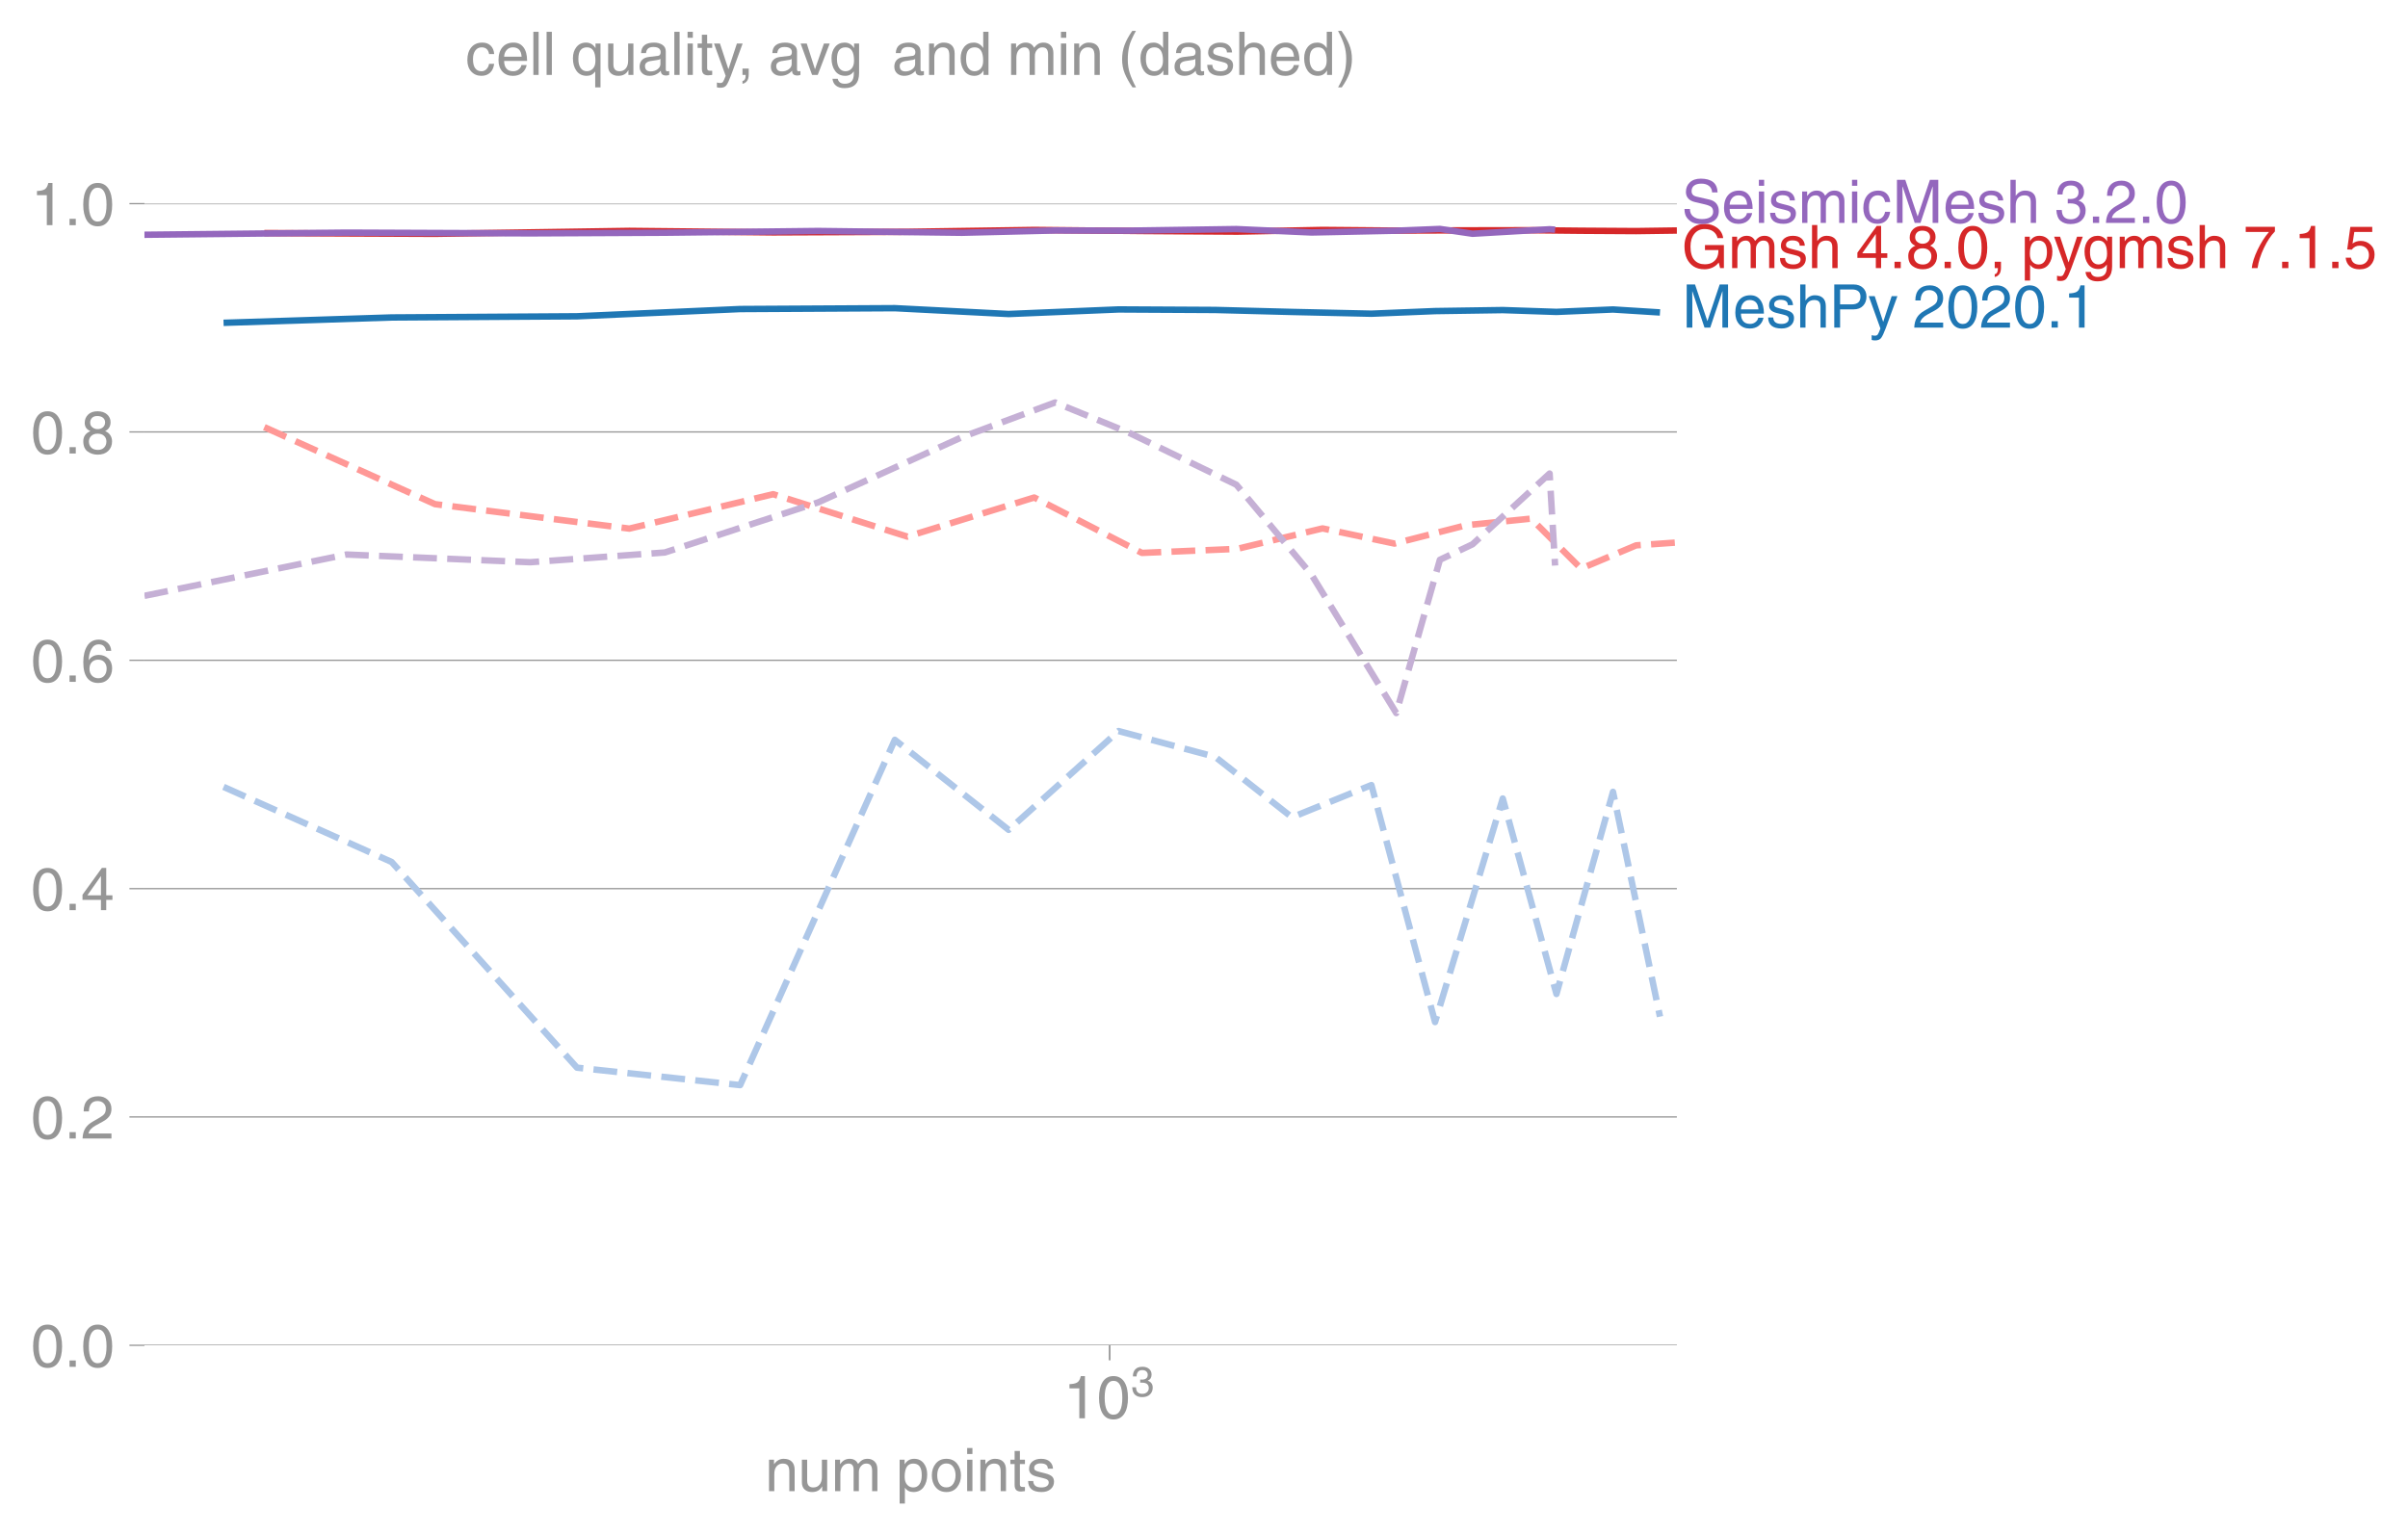
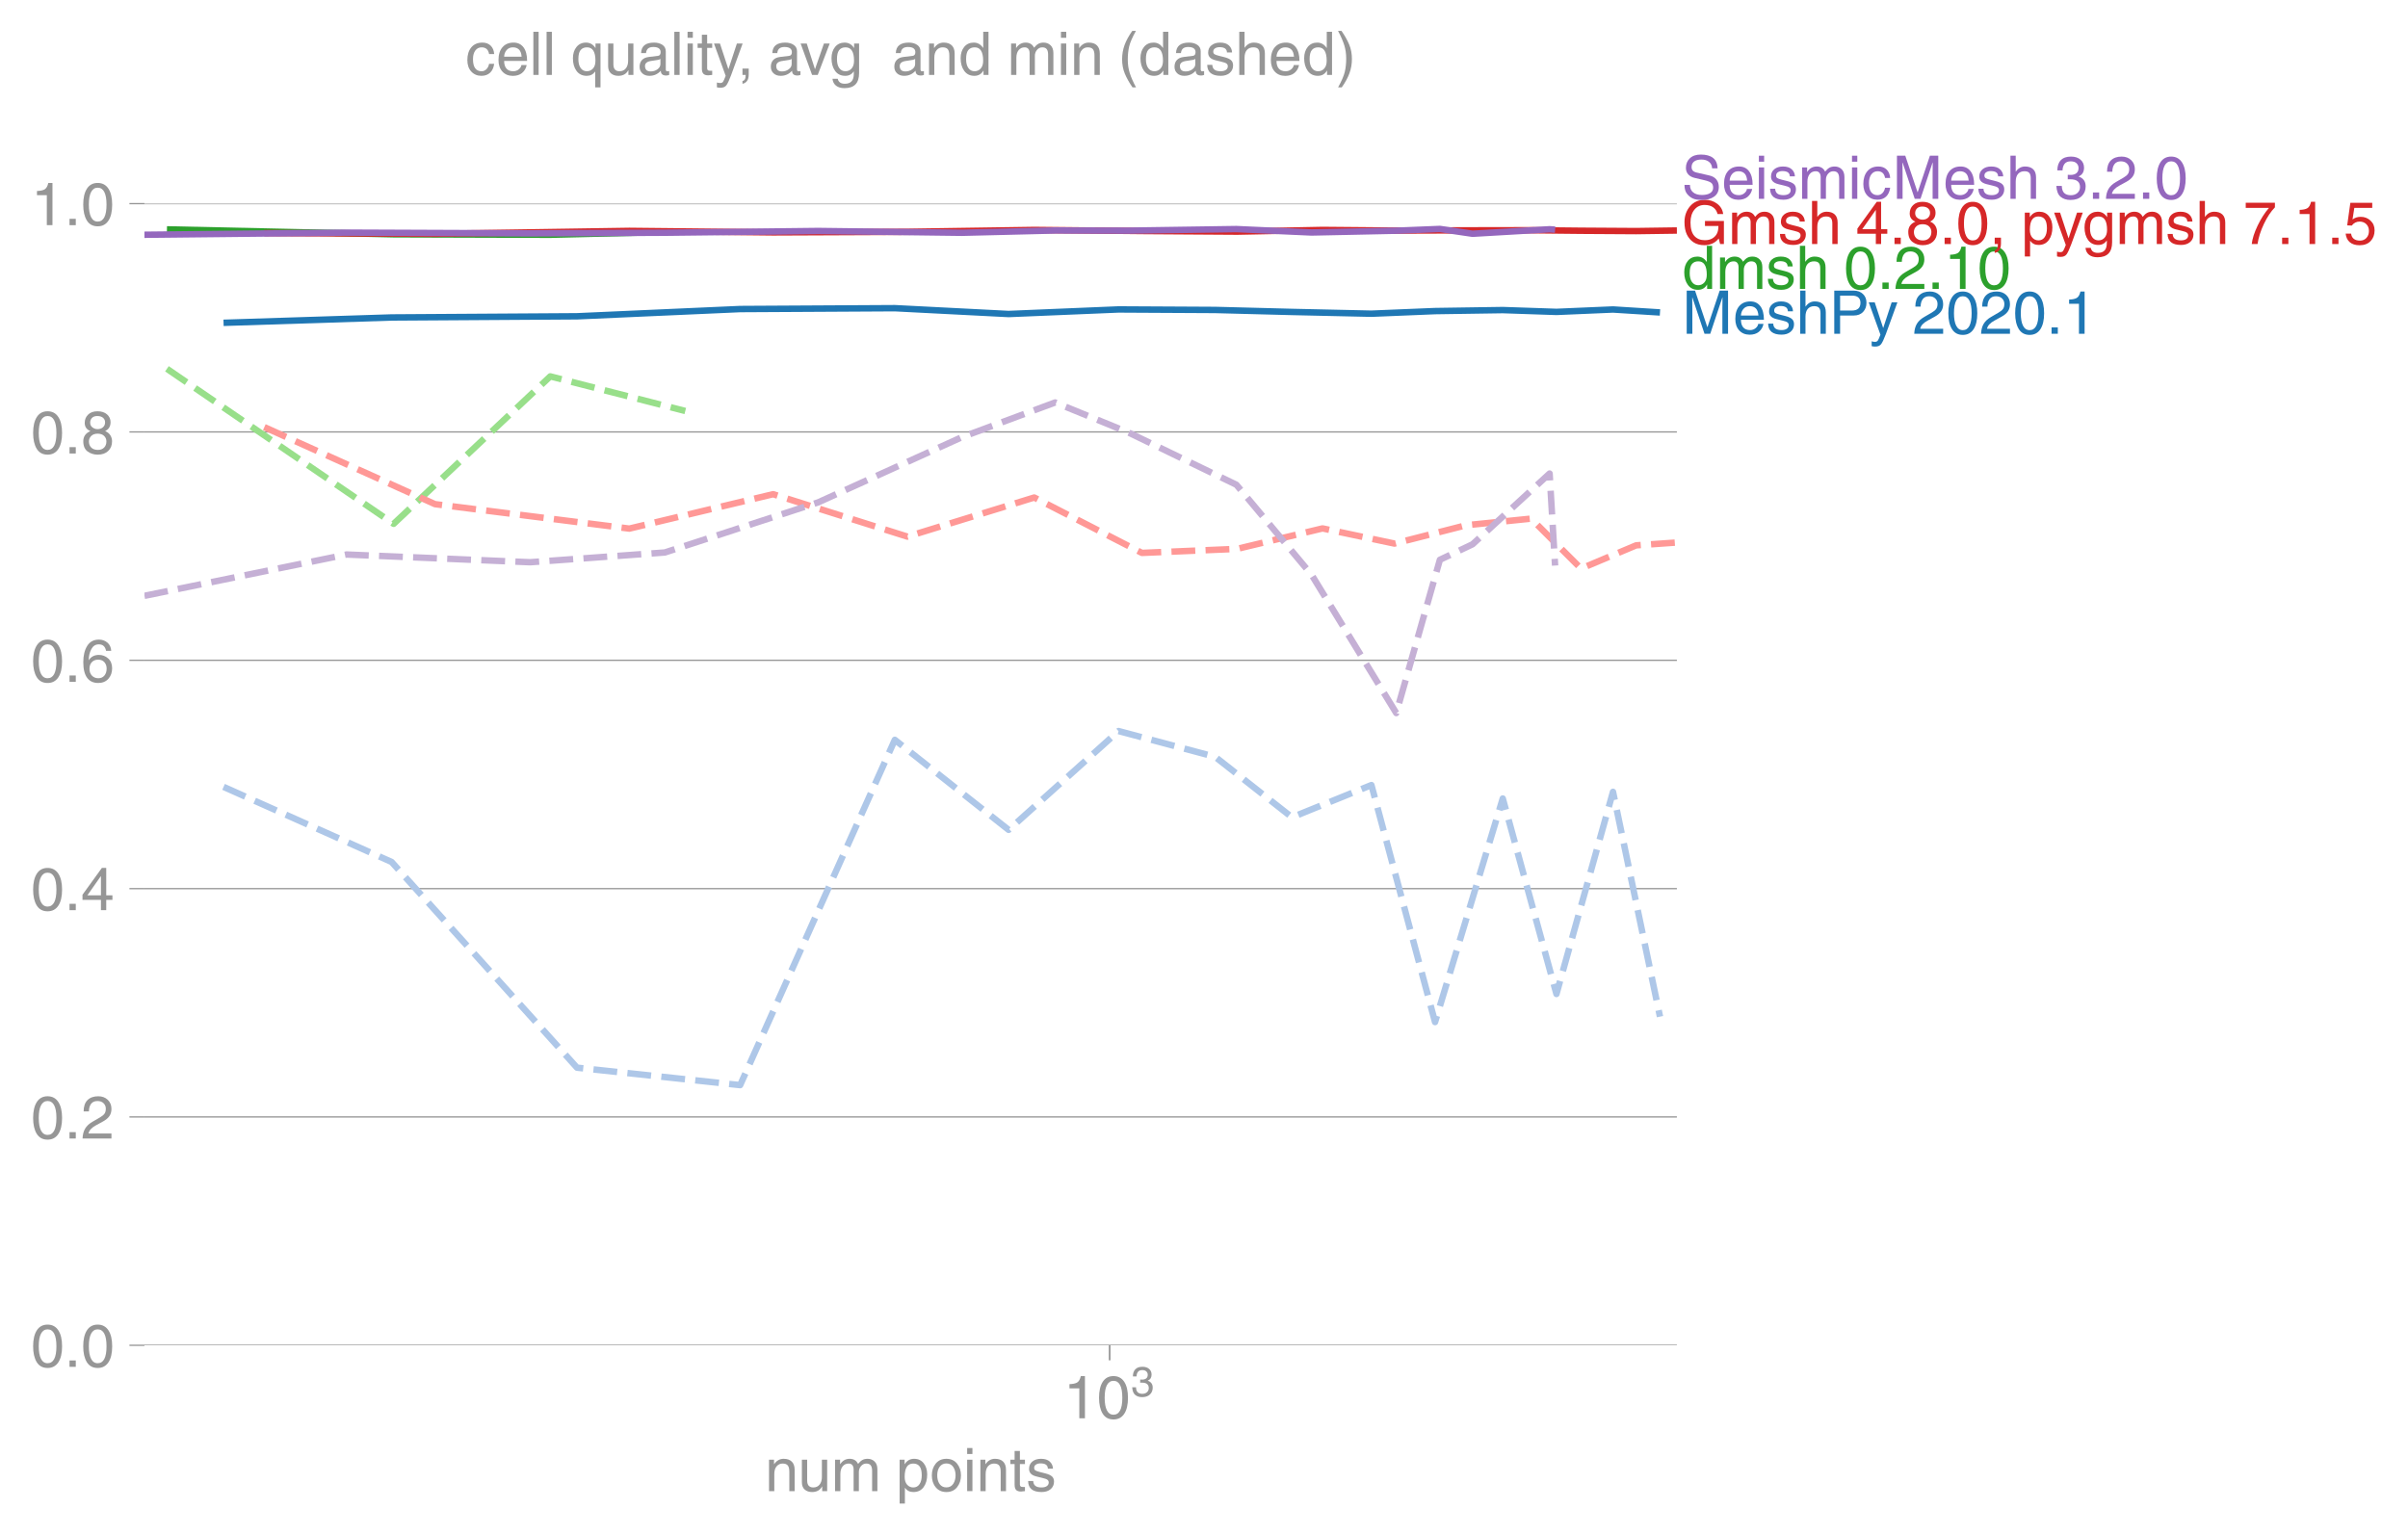
<svg xmlns="http://www.w3.org/2000/svg" xmlns:xlink="http://www.w3.org/1999/xlink" height="476.892" viewBox="0 0 561.162 357.669" width="748.216">
  <defs>
    <style>*{stroke-linecap:butt;stroke-linejoin:round}</style>
  </defs>
  <g id="figure_1">
    <path d="M0 357.67h561.162V0H0z" fill="none" id="patch_1" />
    <g id="axes_1">
      <path d="M33.66 313.574h357.12V47.462H33.66z" fill="none" id="patch_2" />
      <g id="matplotlib.axis_1">
        <g id="xtick_1">
          <g id="line2d_1">
            <defs>
-               <path d="M0 0v3.5" id="mab146abb2c" stroke="#969696" stroke-width=".4" />
-             </defs>
-             <use x="258.593" xlink:href="#mab146abb2c" y="313.574" fill="#969696" stroke="#969696" stroke-width=".4" />
+               <path d="M0 0v3.5" id="m0cc1cf4a0d" stroke="#969696" stroke-width=".4" />
+             </defs>
+             <use x="258.593" xlink:href="#m0cc1cf4a0d" y="313.574" fill="#969696" stroke="#969696" stroke-width=".4" />
          </g>
          <g transform="matrix(.14 0 0 -.14 247.813 330.623)" fill="#969696" id="text_1">
            <defs>
              <path d="M35.89 0h-9.374v49.906H10.109v6.985q8.594.28 12.782 2.75Q27.094 62.109 29 70.313h6.89z" id="HelveticaWorld-Regular-49" />
              <path d="M42.484 34.188q0 14.109-3.734 21.156-3.734 7.062-10.969 7.062-7.078 0-10.89-7.062-3.797-7.047-3.797-21.157 0-13.671 3.75-20.937Q20.609 6 27.78 6q7.235 0 10.969 7 3.734 7.016 3.734 21.188zm9.422 0q0-17.297-6.25-26.704-6.25-9.39-17.875-9.39-12.062 0-18.062 9.734-6 9.75-6 26.36 0 17.03 6.14 26.578 6.157 9.547 17.922 9.547 11.625 0 17.875-9.5t6.25-26.626z" id="HelveticaWorld-Regular-48" />
              <path d="M22.406 39.984q2.203-.187 4.594-.187 6.203 0 9.781 2.86 3.594 2.859 3.594 8.656 0 4.687-3.344 7.89-3.343 3.203-9.64 3.203-6.985 0-10.235-4.11-3.234-4.093-3.437-10.983h-8.64q0 10.984 5.765 16.984 5.765 6.016 16.937 6.016 9.922 0 15.828-5.11 5.907-5.094 5.907-13.39 0-10.704-9.032-14.5v-.204q11.72-4 11.72-16.406 0-9.906-6.595-16.265-6.593-6.344-18.703-6.344-9.906 0-16.312 5.203Q4.204 8.5 3.422 21.484H12.5q.203-8.109 4-11.797Q20.313 6 27.484 6q6.938 0 11.141 3.86 4.203 3.859 4.203 9.718 0 6.406-4.016 9.672-4 3.266-12.39 3.266-2 0-4.016-.094z" id="HelveticaWorld-Regular-51" />
            </defs>
            <use transform="translate(0 .173)" xlink:href="#HelveticaWorld-Regular-49" />
            <use transform="translate(55.615 .173)" xlink:href="#HelveticaWorld-Regular-48" />
            <use transform="matrix(.7 0 0 .7 112.146 36.781)" xlink:href="#HelveticaWorld-Regular-51" />
          </g>
        </g>
        <g transform="matrix(.14 0 0 -.14 178.293 347.57)" fill="#969696" id="text_2">
          <defs>
            <path d="M49.219 0h-8.844v32.172q0 7.422-2.594 10.578-2.578 3.156-8.578 3.156-5.906 0-9.875-4.5-3.953-4.484-3.953-12.89V0H6.594v52.297h8.297v-7.375h.203q6.203 8.89 15.812 8.89 8.89 0 13.594-4.718 4.719-4.703 4.719-13.5z" id="HelveticaWorld-Regular-110" />
            <path d="M6.11 52.297h8.78V17.578q0-5.765 2.61-8.625Q20.125 6.11 25 6.11q6.781 0 10.594 4.797 3.812 4.813 3.812 12.578v28.813h8.782V0H39.89v7.625l-.188.188q-4.984-9.329-16.61-9.329-7.515 0-12.25 4.094Q6.11 6.688 6.11 14.703z" id="HelveticaWorld-Regular-117" />
            <path d="M6.594 52.297h8.297v-7.375h.203q5.906 8.89 15.812 8.89 9.813 0 13.922-8.5 3.75 4.594 7.266 6.547 3.515 1.953 8.703 1.953 6.781 0 11.484-4.453Q77 44.922 77 36.187V0h-8.781v33.797q0 6.094-2.297 9.094-2.297 3.015-7.422 3.015-5.172 0-8.75-4.203-3.563-4.203-3.563-9.812V0h-8.78v36.188q0 4.53-2.11 7.124-2.094 2.594-6.094 2.594-6.297 0-10.062-4.687-3.766-4.688-3.766-12.703V0H6.594z" id="HelveticaWorld-Regular-109" />
            <path d="M14.984 23.688q0-8.407 4.094-13 4.11-4.579 10.219-4.579 6.687 0 10.39 5.438 3.72 5.453 3.72 14.765 0 10.22-3.563 14.907-3.563 4.687-10.735 4.687-6.984 0-10.562-5.5-3.563-5.5-3.563-16.718zm-8.39 28.609h8.297v-7.375h.203q5.61 8.89 15.625 8.89 10.11 0 15.937-7.359 5.828-7.344 5.828-18.766 0-12.796-5.953-21Q40.578-1.515 29.5-1.515q-9.094 0-13.922 7.032h-.203v-26.22H6.594z" id="HelveticaWorld-Regular-112" />
            <path d="M12.703 26.219q0-8.735 3.953-14.375 3.953-5.64 11.219-5.64 7.531 0 11.438 5.905 3.906 5.907 3.906 14.11 0 8.297-3.907 14.078-3.906 5.797-11.437 5.797-6.969 0-11.078-5.453-4.094-5.438-4.094-14.422zm-8.984 0q0 11.672 6.484 19.625 6.5 7.968 17.672 7.968 11.438 0 17.875-8.062 6.453-8.047 6.453-19.531 0-11.516-6.406-19.625-6.39-8.11-17.922-8.11-11.078 0-17.625 7.86-6.531 7.86-6.531 19.875z" id="HelveticaWorld-Regular-111" />
            <path d="M6.594 61.813v9.968h8.781v-9.969zM15.375 0H6.594v52.297h8.781z" id="HelveticaWorld-Regular-105" />
            <path d="M17.188 45.016V10.984q0-2 1.093-3.046 1.11-1.047 3.938-1.047h3.375V0Q20.797-.688 19-.688q-5.516 0-8.063 2.641-2.53 2.64-2.53 8.547v34.516H1.311v7.28h7.094v14.595h8.781V52.297h8.407v-7.281z" id="HelveticaWorld-Regular-116" />
            <path d="M36.078 37.406q-.187 4.688-3.344 6.735-3.14 2.047-9.047 2.047-4.296 0-7.359-1.907-3.047-1.89-3.047-5.468 0-2.829 1.797-4.172 1.813-1.344 7.828-2.86l8.688-2.187q7.906-2 11.297-5.11 3.406-3.093 3.406-8.656 0-7.719-5.64-12.531-5.641-4.813-15.063-4.813-11 0-16.64 4.563-5.626 4.578-5.735 13.75h8.5q.203-5.422 3.594-8.063 3.39-2.625 10.171-2.625 5.516 0 8.766 2.188 3.25 2.203 3.25 6.11 0 2.78-2.11 4.437-2.093 1.672-8.296 3.078l-10.203 2.5q-6.203 1.562-9.157 4.656-2.953 3.094-2.953 8.031 0 7.72 5.516 12.203 5.531 4.5 14.406 4.5 9.485 0 14.531-4.624 5.047-4.61 5.344-11.782z" id="HelveticaWorld-Regular-115" />
          </defs>
          <use xlink:href="#HelveticaWorld-Regular-110" />
          <use x="55.176" xlink:href="#HelveticaWorld-Regular-117" />
          <use x="109.961" xlink:href="#HelveticaWorld-Regular-109" />
          <use x="192.969" xlink:href="#HelveticaWorld-Regular-32" />
          <use x="217.383" xlink:href="#HelveticaWorld-Regular-112" />
          <use x="273.877" xlink:href="#HelveticaWorld-Regular-111" />
          <use x="329.785" xlink:href="#HelveticaWorld-Regular-105" />
          <use x="351.807" xlink:href="#HelveticaWorld-Regular-110" />
          <use x="406.982" xlink:href="#HelveticaWorld-Regular-116" />
          <use x="434.668" xlink:href="#HelveticaWorld-Regular-115" />
        </g>
      </g>
      <g id="matplotlib.axis_2">
        <g id="ytick_1">
-           <path clip-path="url(#p223e24d9aa)" d="M33.66 313.574h357.12" fill="none" stroke="#969696" stroke-linecap="square" stroke-width=".3" id="line2d_2" />
+           <path clip-path="url(#p6f42851b14)" d="M33.66 313.574h357.12" fill="none" stroke="#969696" stroke-linecap="square" stroke-width=".3" id="line2d_2" />
          <g id="line2d_3">
            <defs>
-               <path d="M0 0h-3.5" id="ma53e4d7aa9" stroke="#969696" stroke-width=".3" />
-             </defs>
-             <use x="33.66" xlink:href="#ma53e4d7aa9" y="313.574" fill="#969696" stroke="#969696" stroke-width=".3" />
+               <path d="M0 0h-3.5" id="mde1a6f469a" stroke="#969696" stroke-width=".3" />
+             </defs>
+             <use x="33.66" xlink:href="#mde1a6f469a" y="313.574" fill="#969696" stroke="#969696" stroke-width=".3" />
          </g>
          <g transform="matrix(.14 0 0 -.14 7.2 318.598)" fill="#969696" id="text_3">
            <defs>
              <path d="M19.094 0H8.687v10.594h10.407z" id="HelveticaWorld-Regular-46" />
            </defs>
            <use xlink:href="#HelveticaWorld-Regular-48" />
            <use x="55.615" xlink:href="#HelveticaWorld-Regular-46" />
            <use x="83.398" xlink:href="#HelveticaWorld-Regular-48" />
          </g>
        </g>
        <g id="ytick_2">
-           <path clip-path="url(#p223e24d9aa)" d="M33.66 260.351h357.12" fill="none" stroke="#969696" stroke-linecap="square" stroke-width=".3" id="line2d_4" />
-           <use x="33.66" xlink:href="#ma53e4d7aa9" y="260.351" fill="#969696" stroke="#969696" stroke-width=".3" id="line2d_5" />
+           <path clip-path="url(#p6f42851b14)" d="M33.66 260.351h357.12" fill="none" stroke="#969696" stroke-linecap="square" stroke-width=".3" id="line2d_4" />
+           <use x="33.66" xlink:href="#mde1a6f469a" y="260.351" fill="#969696" stroke="#969696" stroke-width=".3" id="line2d_5" />
          <g transform="matrix(.14 0 0 -.14 7.2 265.376)" fill="#969696" id="text_4">
            <defs>
              <path d="M4.39 45.125q0 12.39 6.391 18.781 6.406 6.407 17.938 6.407 9.656 0 15.812-5.86 6.157-5.86 6.157-15.14 0-7.22-3.547-12.188-3.532-4.953-10.422-8.703l-12.11-6.64Q13.922 15.921 12.5 8.296h38.188V0H2.593q.39 9.906 4.297 16.5 3.906 6.594 12.203 11.375l12.593 7.328q5.032 2.89 7.329 5.984 2.297 3.094 2.297 8.516 0 5.375-3.766 9.031-3.75 3.672-10.156 3.672-7.078 0-10.594-4.672-3.516-4.656-3.61-12.609z" id="HelveticaWorld-Regular-50" />
            </defs>
            <use xlink:href="#HelveticaWorld-Regular-48" />
            <use x="55.615" xlink:href="#HelveticaWorld-Regular-46" />
            <use x="83.398" xlink:href="#HelveticaWorld-Regular-50" />
          </g>
        </g>
        <g id="ytick_3">
-           <path clip-path="url(#p223e24d9aa)" d="M33.66 207.129h357.12" fill="none" stroke="#969696" stroke-linecap="square" stroke-width=".3" id="line2d_6" />
-           <use x="33.66" xlink:href="#ma53e4d7aa9" y="207.129" fill="#969696" stroke="#969696" stroke-width=".3" id="line2d_7" />
+           <path clip-path="url(#p6f42851b14)" d="M33.66 207.129h357.12" fill="none" stroke="#969696" stroke-linecap="square" stroke-width=".3" id="line2d_6" />
+           <use x="33.66" xlink:href="#mde1a6f469a" y="207.129" fill="#969696" stroke="#969696" stroke-width=".3" id="line2d_7" />
          <g transform="matrix(.14 0 0 -.14 7.2 212.153)" fill="#969696" id="text_5">
            <defs>
              <path d="M10.594 24.703h22.61v31.89h-.188zM42 17.093V0h-8.797v17.094H2.484v8.593L34.72 70.314H42v-45.61h10.297v-7.61z" id="HelveticaWorld-Regular-52" />
            </defs>
            <use xlink:href="#HelveticaWorld-Regular-48" />
            <use x="55.615" xlink:href="#HelveticaWorld-Regular-46" />
            <use x="83.398" xlink:href="#HelveticaWorld-Regular-52" />
          </g>
        </g>
        <g id="ytick_4">
-           <path clip-path="url(#p223e24d9aa)" d="M33.66 153.906h357.12" fill="none" stroke="#969696" stroke-linecap="square" stroke-width=".3" id="line2d_8" />
-           <use x="33.66" xlink:href="#ma53e4d7aa9" y="153.906" fill="#969696" stroke="#969696" stroke-width=".3" id="line2d_9" />
+           <path clip-path="url(#p6f42851b14)" d="M33.66 153.906h357.12" fill="none" stroke="#969696" stroke-linecap="square" stroke-width=".3" id="line2d_8" />
+           <use x="33.66" xlink:href="#mde1a6f469a" y="153.906" fill="#969696" stroke="#969696" stroke-width=".3" id="line2d_9" />
          <g transform="matrix(.14 0 0 -.14 7.2 158.931)" fill="#969696" id="text_6">
            <defs>
              <path d="M14.11 21.578q0-6.875 4.093-11.234Q22.313 6 28.906 6q6.297 0 10.032 4.438 3.734 4.453 3.734 11.687 0 6.297-3.688 10.547-3.687 4.25-10.468 4.25-6.594 0-10.5-4.156-3.907-4.157-3.907-11.188zM41.702 51.61q-.984 5.375-3.984 8.078-3 2.72-8.125 2.72-8.11 0-12.36-7.923-4.25-7.906-4.343-18.109l.203-.188q5.61 8.641 16.687 8.641 8.844 0 15.438-5.86 6.593-5.859 6.593-16.452 0-10.5-6.25-17.47-6.25-6.952-16.843-6.952-12.219 0-18.563 8.687-6.344 8.703-6.344 25.938 0 16.593 6.485 27.093 6.5 10.5 19.484 10.5 8.407 0 14.219-5.015 5.813-5 6.297-13.688z" id="HelveticaWorld-Regular-54" />
            </defs>
            <use xlink:href="#HelveticaWorld-Regular-48" />
            <use x="55.615" xlink:href="#HelveticaWorld-Regular-46" />
            <use x="83.398" xlink:href="#HelveticaWorld-Regular-54" />
          </g>
        </g>
        <g id="ytick_5">
-           <path clip-path="url(#p223e24d9aa)" d="M33.66 100.684h357.12" fill="none" stroke="#969696" stroke-linecap="square" stroke-width=".3" id="line2d_10" />
-           <use x="33.66" xlink:href="#ma53e4d7aa9" y="100.684" fill="#969696" stroke="#969696" stroke-width=".3" id="line2d_11" />
+           <path clip-path="url(#p6f42851b14)" d="M33.66 100.684h357.12" fill="none" stroke="#969696" stroke-linecap="square" stroke-width=".3" id="line2d_10" />
+           <use x="33.66" xlink:href="#mde1a6f469a" y="100.684" fill="#969696" stroke="#969696" stroke-width=".3" id="line2d_11" />
          <g transform="matrix(.14 0 0 -.14 7.2 105.709)" fill="#969696" id="text_7">
            <defs>
              <path d="M27.594 40.578q5.422 0 8.953 3.094 3.547 3.11 3.547 8.234 0 4.594-3.407 7.547-3.39 2.953-9.687 2.953-5.61 0-8.672-3.11-3.047-3.093-3.047-7.874 0-5.125 3.813-7.984 3.812-2.86 8.5-2.86zm.093-7.562q-6.78 0-10.64-3.766-3.86-3.766-3.86-9.234 0-6.297 3.907-10.157Q21 6 28.219 6q6.406 0 10.234 3.86 3.828 3.859 3.828 10.265 0 5.469-3.828 9.172-3.828 3.719-10.766 3.719zM49.22 52.203q0-10.594-9.032-14.797 6.204-2.781 8.86-7.36 2.656-4.562 2.656-9.733 0-10.016-6.453-16.125-6.438-6.094-17.375-6.094-9.563 0-16.813 5.25-7.25 5.25-7.25 17.062 0 11.922 11.907 16.907-9.516 3.796-9.516 13.671 0 8.297 5.64 13.813 5.641 5.516 15.641 5.516 10.016 0 15.875-5.204 5.86-5.203 5.86-12.906z" id="HelveticaWorld-Regular-56" />
            </defs>
            <use xlink:href="#HelveticaWorld-Regular-48" />
            <use x="55.615" xlink:href="#HelveticaWorld-Regular-46" />
            <use x="83.398" xlink:href="#HelveticaWorld-Regular-56" />
          </g>
        </g>
        <g id="ytick_6">
-           <path clip-path="url(#p223e24d9aa)" d="M33.66 47.462h357.12" fill="none" stroke="#969696" stroke-linecap="square" stroke-width=".3" id="line2d_12" />
-           <use x="33.66" xlink:href="#ma53e4d7aa9" y="47.462" fill="#969696" stroke="#969696" stroke-width=".3" id="line2d_13" />
+           <path clip-path="url(#p6f42851b14)" d="M33.66 47.462h357.12" fill="none" stroke="#969696" stroke-linecap="square" stroke-width=".3" id="line2d_12" />
+           <use x="33.66" xlink:href="#mde1a6f469a" y="47.462" fill="#969696" stroke="#969696" stroke-width=".3" id="line2d_13" />
          <g transform="matrix(.14 0 0 -.14 7.2 52.486)" fill="#969696" id="text_8">
            <use xlink:href="#HelveticaWorld-Regular-49" />
            <use x="55.615" xlink:href="#HelveticaWorld-Regular-46" />
            <use x="83.398" xlink:href="#HelveticaWorld-Regular-48" />
          </g>
        </g>
      </g>
-       <path clip-path="url(#p223e24d9aa)" d="M52.098 75.245l39.16-1.247 43.208-.272 38.018-1.69 36.049-.201 26.517 1.359 25.62-1.067 22.515.12 17.9.465 18.51.41 14.83-.61 15.78-.235 12.512.423 13.177-.562 10.95.69" fill="none" stroke="#1f77b4" stroke-linecap="square" stroke-width="1.5" id="line2d_14" />
-       <path clip-path="url(#p223e24d9aa)" d="M52.098 183.411l39.16 17.504 43.208 47.952 38.018 4.066 36.049-80.485 26.517 20.983 25.62-23.03 22.515 6.013 17.9 14.096 18.51-7.517 14.83 55.246 15.78-52.116 12.512 45.568 13.177-47.121 10.95 52.403" fill="none" stroke="#aec7e8" stroke-dasharray="5.55,2.4" stroke-width="1.5" id="line2d_15" />
-       <path clip-path="url(#p223e24d9aa)" d="M61.6 54.33l39.774.173 45.29-.684 33.505.346 31.288-.129 29.56-.436 25.1.245 22.204.143 19.88-.39 16.754.146 16.706-.053 15.153-.027 11.638.12 12.834.08 9.494-.134" fill="none" stroke="#d62728" stroke-linecap="square" stroke-width="1.5" id="line2d_16" />
-       <path clip-path="url(#p223e24d9aa)" d="M61.6 99.56l39.774 17.953 45.29 5.7 33.505-8.02 31.288 9.887 29.56-9.115 25.1 12.912 22.204-.941 19.88-4.768 16.754 3.533 16.706-4.27 15.153-1.544 11.638 11.645 12.834-5.416 9.494-.665" fill="none" stroke="#ff9896" stroke-dasharray="5.55,2.4" stroke-width="1.5" id="line2d_17" />
-       <path clip-path="url(#p223e24d9aa)" d="M33.66 54.72l47.1-.495 42.774.17 31.402-.15 35.716-.404 33.492.414 21.746-.532 17.059.042 25.178-.367 17.495.79 19.764-.413 10.166-.408 7.606 1.118 17.963-1.045 1.279.093" fill="none" stroke="#9467bd" stroke-linecap="square" stroke-width="1.5" id="line2d_18" />
-       <path clip-path="url(#p223e24d9aa)" d="M33.66 138.883l47.1-9.63 42.774 1.799 31.402-2.272 35.716-11.673 33.492-15.2 21.746-8.092 17.059 6.982 25.178 12.19 17.495 20.936 19.764 32.291 10.166-35.732 7.606-3.609 17.963-16.495 1.279 21.448" fill="none" stroke="#c5b0d5" stroke-dasharray="5.55,2.4" stroke-width="1.5" id="line2d_19" />
-       <g transform="matrix(.14 0 0 -.14 391.938 76.356)" fill="#1f77b4" id="text_9">
+       <path clip-path="url(#p6f42851b14)" d="M38.902 53.464l52.835 1.15 36.5.109 31.463-.748" fill="none" stroke="#2ca02c" stroke-linecap="square" stroke-width="1.5" id="line2d_14" />
+       <path clip-path="url(#p6f42851b14)" d="M38.902 85.96l52.835 36.14 36.5-34.37 31.463 8.067" fill="none" stroke="#98df8a" stroke-dasharray="5.55,2.4" stroke-width="1.5" id="line2d_15" />
+       <path clip-path="url(#p6f42851b14)" d="M52.098 75.245l39.16-1.247 43.208-.272 38.018-1.69 36.049-.201 26.517 1.359 25.62-1.067 22.515.12 17.9.465 18.51.41 14.83-.61 15.78-.235 12.512.423 13.177-.562 10.95.69" fill="none" stroke="#1f77b4" stroke-linecap="square" stroke-width="1.5" id="line2d_16" />
+       <path clip-path="url(#p6f42851b14)" d="M52.098 183.411l39.16 17.504 43.208 47.952 38.018 4.066 36.049-80.485 26.517 20.983 25.62-23.03 22.515 6.013 17.9 14.096 18.51-7.517 14.83 55.246 15.78-52.116 12.512 45.568 13.177-47.121 10.95 52.403" fill="none" stroke="#aec7e8" stroke-dasharray="5.55,2.4" stroke-width="1.5" id="line2d_17" />
+       <path clip-path="url(#p6f42851b14)" d="M61.6 54.33l39.774.173 45.29-.684 33.505.346 31.288-.129 29.56-.436 25.1.245 22.204.143 19.88-.39 16.754.146 16.706-.053 15.153-.027 11.638.12 12.834.08 9.494-.134" fill="none" stroke="#d62728" stroke-linecap="square" stroke-width="1.5" id="line2d_18" />
+       <path clip-path="url(#p6f42851b14)" d="M61.6 99.56l39.774 17.953 45.29 5.7 33.505-8.02 31.288 9.887 29.56-9.115 25.1 12.912 22.204-.941 19.88-4.768 16.754 3.533 16.706-4.27 15.153-1.544 11.638 11.645 12.834-5.416 9.494-.665" fill="none" stroke="#ff9896" stroke-dasharray="5.55,2.4" stroke-width="1.5" id="line2d_19" />
+       <path clip-path="url(#p6f42851b14)" d="M33.66 54.72l47.1-.495 42.774.17 31.402-.15 35.716-.404 33.492.414 21.746-.532 17.059.042 25.178-.367 17.495.79 19.764-.413 10.166-.408 7.606 1.118 17.963-1.045 1.279.093" fill="none" stroke="#9467bd" stroke-linecap="square" stroke-width="1.5" id="line2d_20" />
+       <path clip-path="url(#p6f42851b14)" d="M33.66 138.883l47.1-9.63 42.774 1.799 31.402-2.272 35.716-11.673 33.492-15.2 21.746-8.092 17.059 6.982 25.178 12.19 17.495 20.936 19.764 32.291 10.166-35.732 7.606-3.609 17.963-16.495 1.279 21.448" fill="none" stroke="#c5b0d5" stroke-dasharray="5.55,2.4" stroke-width="1.5" id="line2d_21" />
+       <g transform="matrix(.14 0 0 -.14 391.938 67.342)" fill="#2ca02c" id="text_9">
+         <defs>
+           <path d="M13.094 26.313q0-9.704 3.844-14.954 3.859-5.25 10.265-5.25 6.094 0 10.188 4.485 4.109 4.5 4.109 13.094 0 11.03-3.5 16.625-3.484 5.593-10.61 5.593-6.78 0-10.546-4.453-3.75-4.437-3.75-15.14zM50.39 0h-8.297v7.172h-.203q-4.97-8.688-15.078-8.688-10.891 0-16.86 8.297Q4 15.094 4 27.688q0 11.625 5.906 18.875 5.922 7.25 15.875 7.25 9.813 0 15.625-8.891l.203.594V71.78h8.782z" id="HelveticaWorld-Regular-100" />
+           <path d="M49.219 0h-8.844v34.188q0 6.296-2.438 9-2.437 2.718-7.953 2.718-6.797 0-10.703-4.406-3.906-4.39-3.906-12.984V0H6.594v71.781h8.781V45.312h.203q6 8.5 15.328 8.5 8.594 0 13.453-4.5 4.86-4.484 4.86-13.718z" id="HelveticaWorld-Regular-104" />
+         </defs>
+         <use xlink:href="#HelveticaWorld-Regular-100" />
+         <use x="56.982" xlink:href="#HelveticaWorld-Regular-109" />
+         <use x="139.99" xlink:href="#HelveticaWorld-Regular-115" />
+         <use x="189.99" xlink:href="#HelveticaWorld-Regular-104" />
+         <use x="245.166" xlink:href="#HelveticaWorld-Regular-32" />
+         <use x="269.58" xlink:href="#HelveticaWorld-Regular-48" />
+         <use x="325.195" xlink:href="#HelveticaWorld-Regular-46" />
+         <use x="352.979" xlink:href="#HelveticaWorld-Regular-50" />
+         <use x="408.594" xlink:href="#HelveticaWorld-Regular-46" />
+         <use x="436.377" xlink:href="#HelveticaWorld-Regular-49" />
+         <use x="491.992" xlink:href="#HelveticaWorld-Regular-48" />
+       </g>
+       <g transform="matrix(.14 0 0 -.14 391.938 77.793)" fill="#1f77b4" id="text_10">
        <defs>
          <path d="M67.484 0v42.39q0 .829.094 8.126t.094 9.78h-.281L47.312 0h-9.609L17.578 60.203h-.297q0-3.61.094-10.297.11-6.687.11-7.515V0H8.108v71.781h13.86L42.39 11.078h.28l20.313 60.703h13.922V0z" id="HelveticaWorld-Regular-77" />
          <path d="M42.484 30.328q-.687 8.485-4.5 12.031-3.797 3.547-10.109 3.547-6.39 0-10.328-4.5-3.922-4.484-4.172-11.078zm8.391-13.922q-1.453-8.11-7.953-13.422-5.719-4.5-15.047-4.593-10.984.093-17.438 7.203Q4 12.704 4 24.704q0 13.78 6.64 21.437 6.641 7.672 18.47 7.672 10.593 0 16.546-7.922 5.953-7.907 5.953-22.594H13.375q0-8.203 3.813-12.703Q21 6.109 28.608 6.109q5.375 0 9.235 3.235 3.86 3.25 4.25 7.062z" id="HelveticaWorld-Regular-101" />
-           <path d="M49.219 0h-8.844v34.188q0 6.296-2.438 9-2.437 2.718-7.953 2.718-6.797 0-10.703-4.406-3.906-4.39-3.906-12.984V0H6.594v71.781h8.781V45.312h.203q6 8.5 15.328 8.5 8.594 0 13.453-4.5 4.86-4.484 4.86-13.718z" id="HelveticaWorld-Regular-104" />
          <path d="M17.828 38.625H37.11q7.282 0 10.938 3.188 3.656 3.203 3.656 9.703 0 5.812-3.516 8.89-3.515 3.078-10.687 3.078H17.828zm0-38.625H8.11v71.781h32.266q9.625 0 15.484-5.594 5.86-5.593 5.86-14.578 0-9.328-5.672-15.312-5.656-5.969-15.672-5.969H17.828z" id="HelveticaWorld-Regular-80" />
          <path d="M39.016 52.297h9.562L29.891.984q-.5-1.375-.985-2.593-4.25-11.329-7.328-15.547-3.078-4.235-9.953-4.235-3.61 0-5.906.782v8.015q2.484-.89 5.468-.89 3.22 0 4.704 2.03 1.5 2.032 4.421 9.938L.875 52.297h9.922L24.812 9.719H25z" id="HelveticaWorld-Regular-121" />
        </defs>
        <use xlink:href="#HelveticaWorld-Regular-77" />
        <use x="85.01" xlink:href="#HelveticaWorld-Regular-101" />
        <use x="140.43" xlink:href="#HelveticaWorld-Regular-115" />
        <use x="190.43" xlink:href="#HelveticaWorld-Regular-104" />
        <use x="245.605" xlink:href="#HelveticaWorld-Regular-80" />
        <use x="310.254" xlink:href="#HelveticaWorld-Regular-121" />
        <use x="359.863" xlink:href="#HelveticaWorld-Regular-32" />
        <use x="384.277" xlink:href="#HelveticaWorld-Regular-50" />
        <use x="439.893" xlink:href="#HelveticaWorld-Regular-48" />
        <use x="495.508" xlink:href="#HelveticaWorld-Regular-50" />
        <use x="551.123" xlink:href="#HelveticaWorld-Regular-48" />
        <use x="606.738" xlink:href="#HelveticaWorld-Regular-46" />
        <use x="634.521" xlink:href="#HelveticaWorld-Regular-49" />
      </g>
-       <g transform="matrix(.14 0 0 -.14 391.938 62.498)" fill="#d62728" id="text_10">
+       <g transform="matrix(.14 0 0 -.14 391.938 56.884)" fill="#d62728" id="text_11">
        <defs>
          <path d="M38.484 38.375h31.532V0h-6.297l-2.344 9.281Q56.781 3.421 50.578.75q-6.187-2.656-12.875-2.656-10.797 0-18.047 4.703-7.25 4.719-11.265 13.015-4 8.313-4 20.72 0 15.468 9.203 26.312 9.203 10.843 24.781 10.843 11.625 0 20.313-6.5Q67.39 60.688 68.796 50h-9.375q-1.703 7.078-7.219 11.078-5.516 4.016-14.312 4.016-10.594 0-17.047-7.985-6.438-7.984-6.438-21.125 0-15.28 6.39-22.437Q27.204 6.39 38.282 6.39q7.235 0 12.235 2.859 5 2.86 7.687 7.766 2.688 4.906 2.688 13.062H38.484z" id="HelveticaWorld-Regular-71" />
          <path d="M8.688 10.594h10.406V.78q0-7.422-3.078-11.172-3.078-3.765-7.328-4.312v4.594Q14.015-9.422 14.015 0H8.687z" id="HelveticaWorld-Regular-44" />
          <path d="M12.984 26.313q0-9.61 3.813-14.907Q20.609 6.11 27.094 6.11q6.312 0 10.312 4.579 4 4.593 4 13 0 11.03-3.5 16.625-3.484 5.593-10.61 5.593-7.171 0-10.75-4.765-3.562-4.766-3.562-14.828zM49.812 2.983q0-12.609-6.062-18.797-6.047-6.203-18.266-6.203-8.78 0-13.984 4.047Q6.297-13.922 5.516-6.39h8.796q.672-3.812 3.532-6.062 2.86-2.25 8.281-2.25 7.375 0 11.125 3.969 3.766 3.953 3.766 12.828v3.719h-.188q-4.937-7.329-13.922-7.329-11.187 0-17.093 8.25-5.907 8.25-5.907 20.953 0 11.625 5.953 18.875 5.97 7.25 15.829 7.25 9.906 0 15.625-8.89h.187v7.375h8.313z" id="HelveticaWorld-Regular-103" />
          <path d="M3.719 68.797h48.578v-7.719Q42.28 50.875 33.984 33.484 25.687 16.11 23.391 0h-9.672q1.469 13.281 9.719 30.531 8.25 17.266 18.953 29.672H3.719z" id="HelveticaWorld-Regular-55" />
          <path d="M14.703 40.922q5.813 4.39 13.625 4.39 9.469 0 16.281-6.296 6.813-6.297 6.813-16.22 0-10.78-6.578-17.796-6.563-7-18.422-7-10.313 0-16.266 5.047Q4.203 8.109 3.22 17.39h9.094q.671-5.672 4.437-8.672 3.766-3 10.453-3 6.485 0 10.64 4.484Q42 14.703 42 21.688q0 7.125-4.36 11.421-4.343 4.297-11.218 4.297-7.813 0-13.047-6.687l-7.563.39 5.266 37.594h36.438v-8.5H17.672z" id="HelveticaWorld-Regular-53" />
        </defs>
        <use xlink:href="#HelveticaWorld-Regular-71" />
        <use x="77.1" xlink:href="#HelveticaWorld-Regular-109" />
        <use x="160.107" xlink:href="#HelveticaWorld-Regular-115" />
        <use x="210.107" xlink:href="#HelveticaWorld-Regular-104" />
        <use x="265.283" xlink:href="#HelveticaWorld-Regular-32" />
        <use x="289.697" xlink:href="#HelveticaWorld-Regular-52" />
        <use x="345.313" xlink:href="#HelveticaWorld-Regular-46" />
        <use x="373.096" xlink:href="#HelveticaWorld-Regular-56" />
        <use x="428.711" xlink:href="#HelveticaWorld-Regular-46" />
        <use x="456.494" xlink:href="#HelveticaWorld-Regular-48" />
        <use x="512.109" xlink:href="#HelveticaWorld-Regular-44" />
        <use x="539.893" xlink:href="#HelveticaWorld-Regular-32" />
        <use x="564.307" xlink:href="#HelveticaWorld-Regular-112" />
        <use x="618.801" xlink:href="#HelveticaWorld-Regular-121" />
        <use x="666.41" xlink:href="#HelveticaWorld-Regular-103" />
        <use x="722.318" xlink:href="#HelveticaWorld-Regular-109" />
        <use x="805.326" xlink:href="#HelveticaWorld-Regular-115" />
        <use x="855.326" xlink:href="#HelveticaWorld-Regular-104" />
        <use x="910.502" xlink:href="#HelveticaWorld-Regular-32" />
        <use x="934.916" xlink:href="#HelveticaWorld-Regular-55" />
        <use x="990.531" xlink:href="#HelveticaWorld-Regular-46" />
        <use x="1018.314" xlink:href="#HelveticaWorld-Regular-49" />
        <use x="1073.93" xlink:href="#HelveticaWorld-Regular-46" />
        <use x="1101.713" xlink:href="#HelveticaWorld-Regular-53" />
      </g>
-       <g transform="matrix(.14 0 0 -.14 391.938 51.958)" fill="#9467bd" id="text_11">
+       <g transform="matrix(.14 0 0 -.14 391.938 46.343)" fill="#9467bd" id="text_12">
        <defs>
          <path d="M50.39 50.781q-.296 6.844-5.109 10.719-4.797 3.875-12.656 3.875-7.922 0-12.172-3.25-4.234-3.234-4.234-9.344 0-3.265 1.843-5.61 1.86-2.343 6.641-3.468l20.516-4.687q8.297-1.813 12.297-6.875 4.015-5.047 4.015-12.313 0-10.64-7.812-16.187-7.813-5.547-20.313-5.547-9.531 0-15.031 2.437-5.484 2.453-9.734 7.766-4.25 5.328-4.25 14.89h9.093q0-8 5.313-12.406 5.328-4.39 14.5-4.39 8.89 0 13.844 3.156 4.953 3.156 4.953 8.953 0 5.281-2.953 7.89Q46.188 29 37.594 31l-15.469 3.625q-7.719 1.75-11.531 6.125Q6.78 45.125 6.78 51.516q0 9.672 6.516 15.922 6.531 6.25 18.203 6.25 13.172 0 20.328-5.5 7.156-5.485 7.688-17.407z" id="HelveticaWorld-Regular-83" />
          <path d="M39.594 34.719q-1.89 11.187-12.39 11.187-6.5 0-10.454-5.203-3.953-5.203-3.953-14.484 0-10.11 3.656-15.11 3.672-5 10.64-5 4.688 0 8.11 3.438 3.422 3.437 4.39 8.953h8.5q-1.312-9.703-6.859-14.86-5.547-5.156-14.328-5.156-10.297 0-16.89 7.047-6.594 7.063-6.594 19.172 0 13.281 6.594 21.188 6.593 7.922 18.5 7.922 8.687 0 13.843-5.204 5.157-5.203 5.735-13.89z" id="HelveticaWorld-Regular-99" />
        </defs>
        <use xlink:href="#HelveticaWorld-Regular-83" />
        <use x="66.211" xlink:href="#HelveticaWorld-Regular-101" />
        <use x="121.631" xlink:href="#HelveticaWorld-Regular-105" />
        <use x="143.652" xlink:href="#HelveticaWorld-Regular-115" />
        <use x="193.652" xlink:href="#HelveticaWorld-Regular-109" />
        <use x="276.66" xlink:href="#HelveticaWorld-Regular-105" />
        <use x="298.682" xlink:href="#HelveticaWorld-Regular-99" />
        <use x="349.951" xlink:href="#HelveticaWorld-Regular-77" />
        <use x="434.961" xlink:href="#HelveticaWorld-Regular-101" />
        <use x="490.381" xlink:href="#HelveticaWorld-Regular-115" />
        <use x="540.381" xlink:href="#HelveticaWorld-Regular-104" />
        <use x="595.557" xlink:href="#HelveticaWorld-Regular-32" />
        <use x="619.971" xlink:href="#HelveticaWorld-Regular-51" />
        <use x="675.586" xlink:href="#HelveticaWorld-Regular-46" />
        <use x="703.369" xlink:href="#HelveticaWorld-Regular-50" />
        <use x="758.984" xlink:href="#HelveticaWorld-Regular-46" />
        <use x="786.768" xlink:href="#HelveticaWorld-Regular-48" />
      </g>
-       <g transform="matrix(.14 0 0 -.14 108.433 17.462)" fill="#969696" id="text_12">
+       <g transform="matrix(.14 0 0 -.14 108.433 17.462)" fill="#969696" id="text_13">
        <defs>
          <path d="M15.375 0H6.594v71.781h8.781z" id="HelveticaWorld-Regular-108" />
          <path d="M41.5 23.688q0 11.125-3.5 16.671-3.484 5.547-10.61 5.547-6.874 0-10.593-4.5-3.703-4.484-3.703-15.093 0-9.422 3.75-14.813 3.765-5.39 10.36-5.39 5.812 0 10.046 4.39 4.25 4.39 4.25 13.188zm8.406-44.391H41.11V5.516h-.187Q35.89-1.516 27-1.516q-10.984 0-17 8.157-6 8.156-6 21.047 0 11.421 5.906 18.765 5.922 7.36 15.875 7.36 9.907 0 15.625-8.891h.203v7.375h8.297z" id="HelveticaWorld-Regular-113" />
          <path d="M38.375 26.703q-.969-1.015-3.828-1.656-2.86-.625-10.672-1.656-5.766-.688-8.469-2.844-2.703-2.14-2.703-5.656 0-4.297 2.281-6.688 2.297-2.39 7.329-2.39 6.296 0 11.171 3.578 4.891 3.593 4.891 8.718zM6.203 36.375q.297 8.844 5.734 13.14 5.454 4.297 15.844 4.297 8.297 0 13.907-3.765 5.624-3.75 5.624-10.844V9.078Q47.313 6 50.094 6q1.125 0 2.89.39V0Q50.594-.984 48-.984q-4.5 0-6.703 1.921-2.188 1.938-2.281 6.047-7.516-8.5-18.891-8.5-7.422 0-11.922 4.204Q3.72 6.89 3.72 13.624q0 6.89 3.906 11.125Q11.531 29 19 29.89l15.516 1.891q4.203.64 4.203 6.203 0 4.11-3.047 6.297-3.047 2.203-9.25 2.203-5.516 0-8.485-2.437-2.953-2.438-3.53-7.672z" id="HelveticaWorld-Regular-97" />
          <path d="M39.406 52.297h9.625L29.11 0h-9.437L.594 52.297h10.203L24.422 9.719h.187z" id="HelveticaWorld-Regular-118" />
-           <path d="M13.094 26.313q0-9.704 3.844-14.954 3.859-5.25 10.265-5.25 6.094 0 10.188 4.485 4.109 4.5 4.109 13.094 0 11.03-3.5 16.625-3.484 5.593-10.61 5.593-6.78 0-10.546-4.453-3.75-4.437-3.75-15.14zM50.39 0h-8.297v7.172h-.203q-4.97-8.688-15.078-8.688-10.891 0-16.86 8.297Q4 15.094 4 27.688q0 11.625 5.906 18.875 5.922 7.25 15.875 7.25 9.813 0 15.625-8.891l.203.594V71.78h8.782z" id="HelveticaWorld-Regular-100" />
          <path d="M29.781 73.297q-8.875-15.875-11.218-25.844-2.344-9.953-2.344-21.969 0-11.859 3.187-22.125Q22.61-6.89 29.891-20.703h-5.86Q15.72-8.593 11.25 2.187 6.781 12.985 6.781 26.125q0 12.36 4.047 23.563 4.063 11.203 12.86 23.609z" id="HelveticaWorld-Regular-40" />
          <path d="M3.516-20.703q8.796 15.922 11.14 25.86Q17 15.093 17 27.093q0 11.922-3.156 22.172T3.422 73.296h5.765q8.391-12.109 12.86-22.905 4.469-10.797 4.469-23.875 0-12.407-4.063-23.61-4.047-11.203-12.828-23.61z" id="HelveticaWorld-Regular-41" />
        </defs>
        <use xlink:href="#HelveticaWorld-Regular-99" />
        <use x="51.27" xlink:href="#HelveticaWorld-Regular-101" />
        <use x="106.689" xlink:href="#HelveticaWorld-Regular-108" />
        <use x="128.711" xlink:href="#HelveticaWorld-Regular-108" />
        <use x="150.732" xlink:href="#HelveticaWorld-Regular-32" />
        <use x="175.146" xlink:href="#HelveticaWorld-Regular-113" />
        <use x="231.641" xlink:href="#HelveticaWorld-Regular-117" />
        <use x="286.426" xlink:href="#HelveticaWorld-Regular-97" />
        <use x="341.357" xlink:href="#HelveticaWorld-Regular-108" />
        <use x="363.379" xlink:href="#HelveticaWorld-Regular-105" />
        <use x="385.4" xlink:href="#HelveticaWorld-Regular-116" />
        <use x="413.086" xlink:href="#HelveticaWorld-Regular-121" />
        <use x="452.695" xlink:href="#HelveticaWorld-Regular-44" />
        <use x="480.479" xlink:href="#HelveticaWorld-Regular-32" />
        <use x="504.893" xlink:href="#HelveticaWorld-Regular-97" />
        <use x="557.574" xlink:href="#HelveticaWorld-Regular-118" />
        <use x="605.684" xlink:href="#HelveticaWorld-Regular-103" />
        <use x="661.592" xlink:href="#HelveticaWorld-Regular-32" />
        <use x="686.006" xlink:href="#HelveticaWorld-Regular-32" />
        <use x="710.42" xlink:href="#HelveticaWorld-Regular-97" />
        <use x="765.352" xlink:href="#HelveticaWorld-Regular-110" />
        <use x="820.527" xlink:href="#HelveticaWorld-Regular-100" />
        <use x="877.51" xlink:href="#HelveticaWorld-Regular-32" />
        <use x="901.924" xlink:href="#HelveticaWorld-Regular-109" />
        <use x="984.932" xlink:href="#HelveticaWorld-Regular-105" />
        <use x="1006.953" xlink:href="#HelveticaWorld-Regular-110" />
        <use x="1062.129" xlink:href="#HelveticaWorld-Regular-32" />
        <use x="1086.543" xlink:href="#HelveticaWorld-Regular-40" />
        <use x="1119.844" xlink:href="#HelveticaWorld-Regular-100" />
        <use x="1176.826" xlink:href="#HelveticaWorld-Regular-97" />
        <use x="1231.758" xlink:href="#HelveticaWorld-Regular-115" />
        <use x="1281.758" xlink:href="#HelveticaWorld-Regular-104" />
        <use x="1336.934" xlink:href="#HelveticaWorld-Regular-101" />
        <use x="1392.354" xlink:href="#HelveticaWorld-Regular-100" />
        <use x="1449.336" xlink:href="#HelveticaWorld-Regular-41" />
      </g>
    </g>
  </g>
  <defs>
-     <clipPath id="p223e24d9aa">
+     <clipPath id="p6f42851b14">
      <path d="M33.66 47.462h357.12v266.112H33.66z" />
    </clipPath>
  </defs>
</svg>
